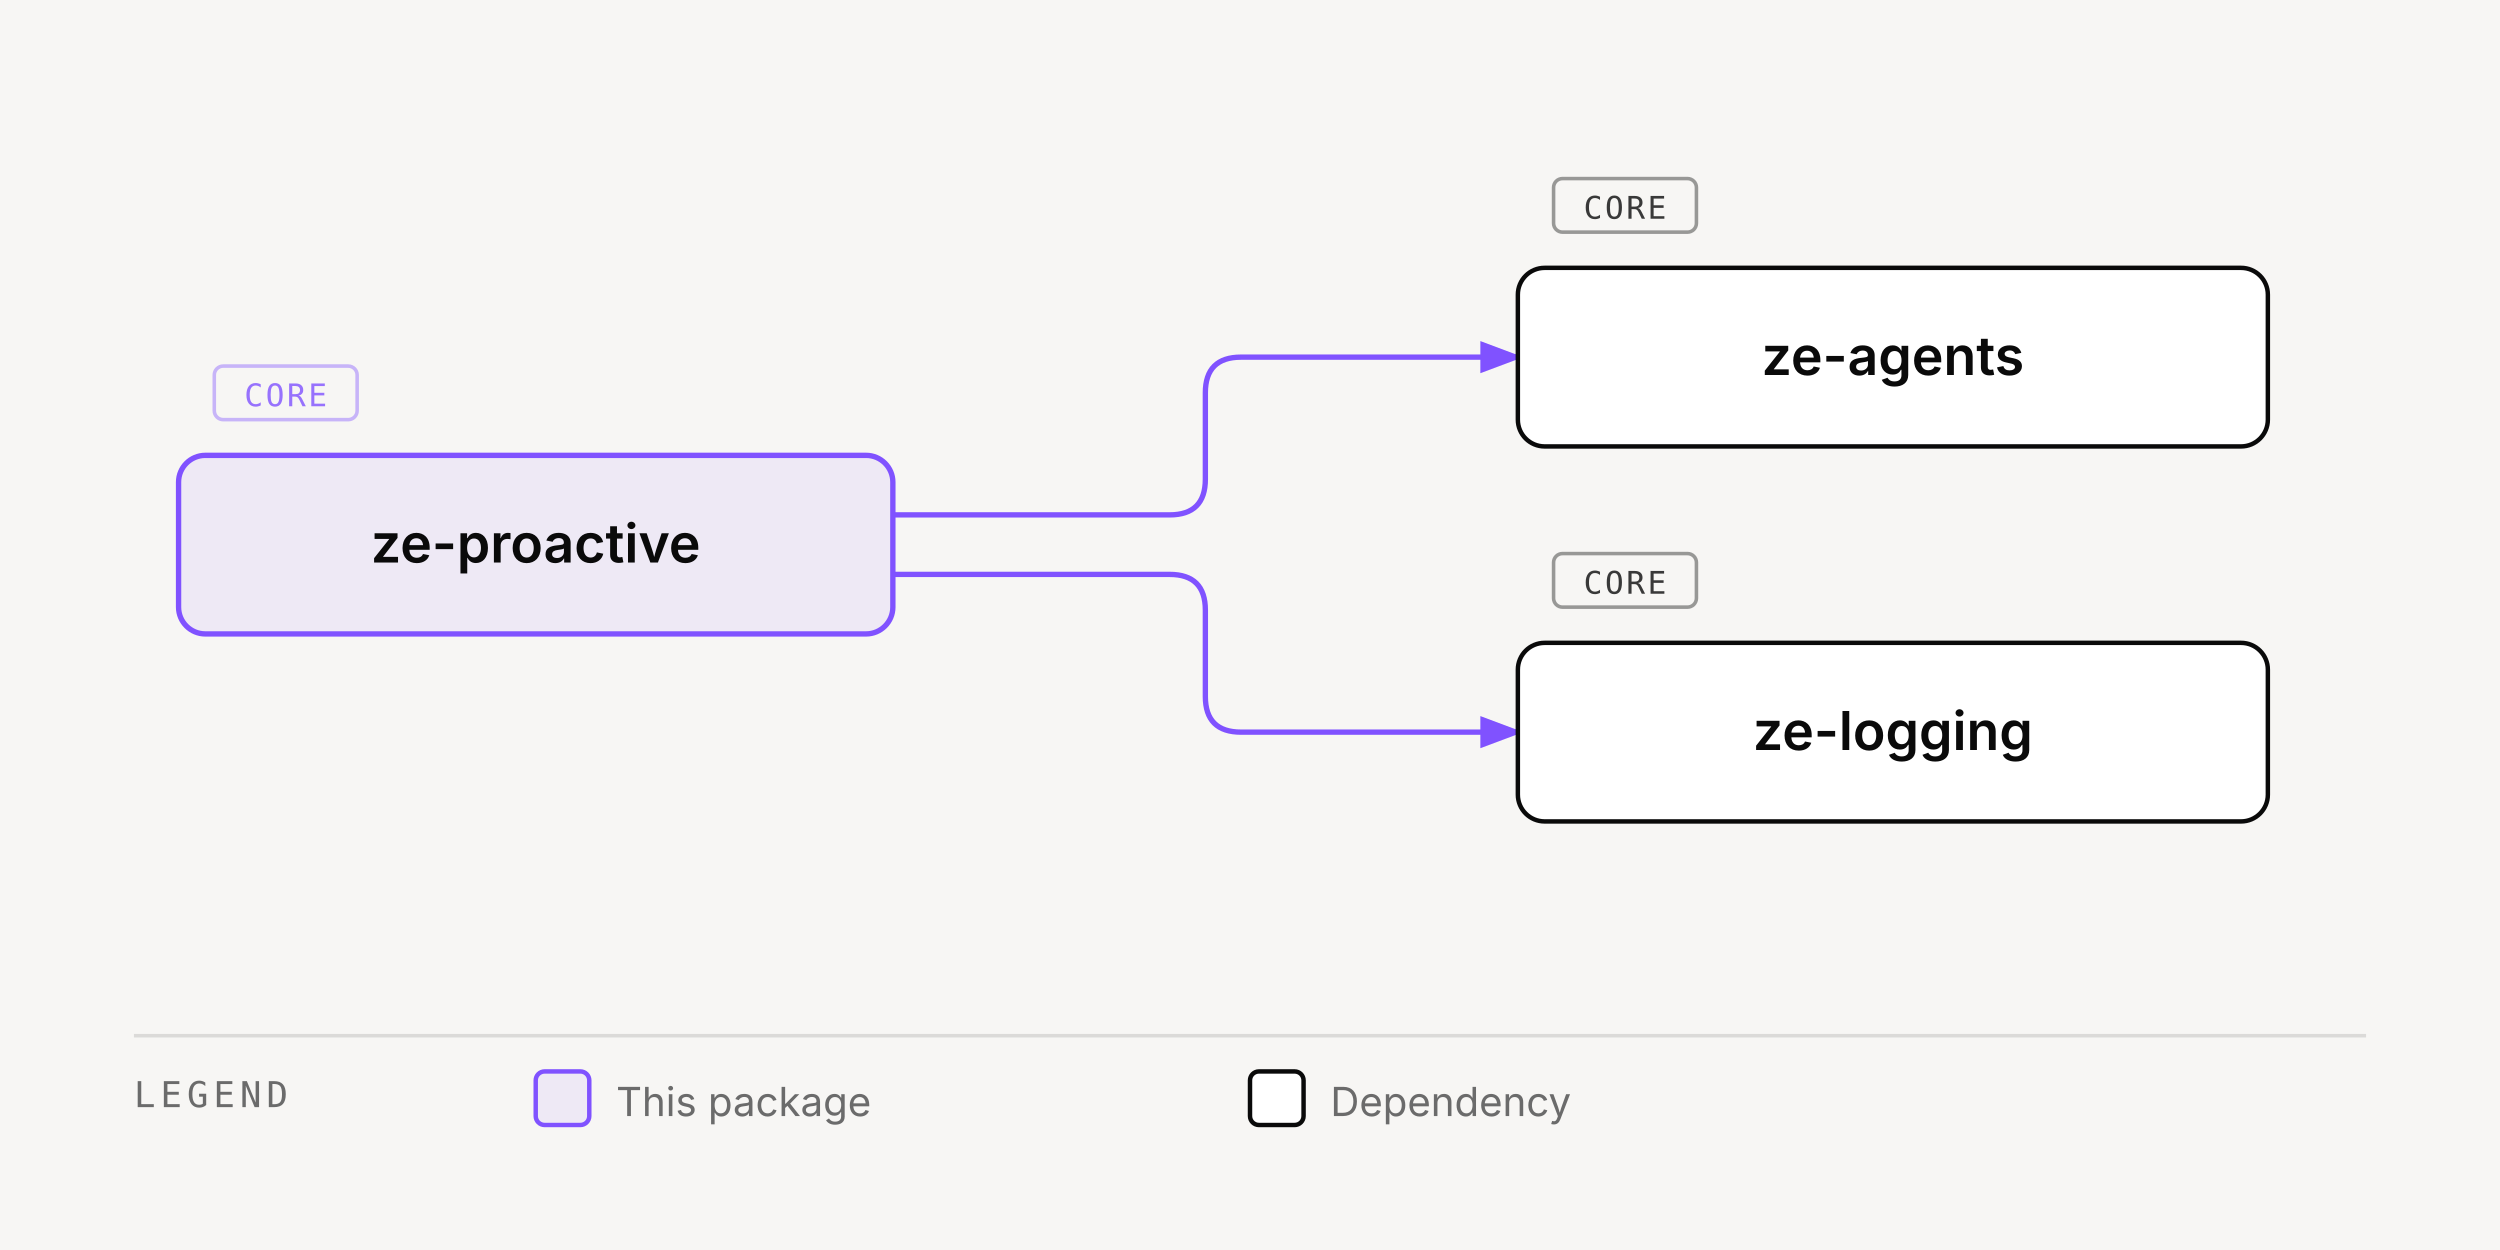
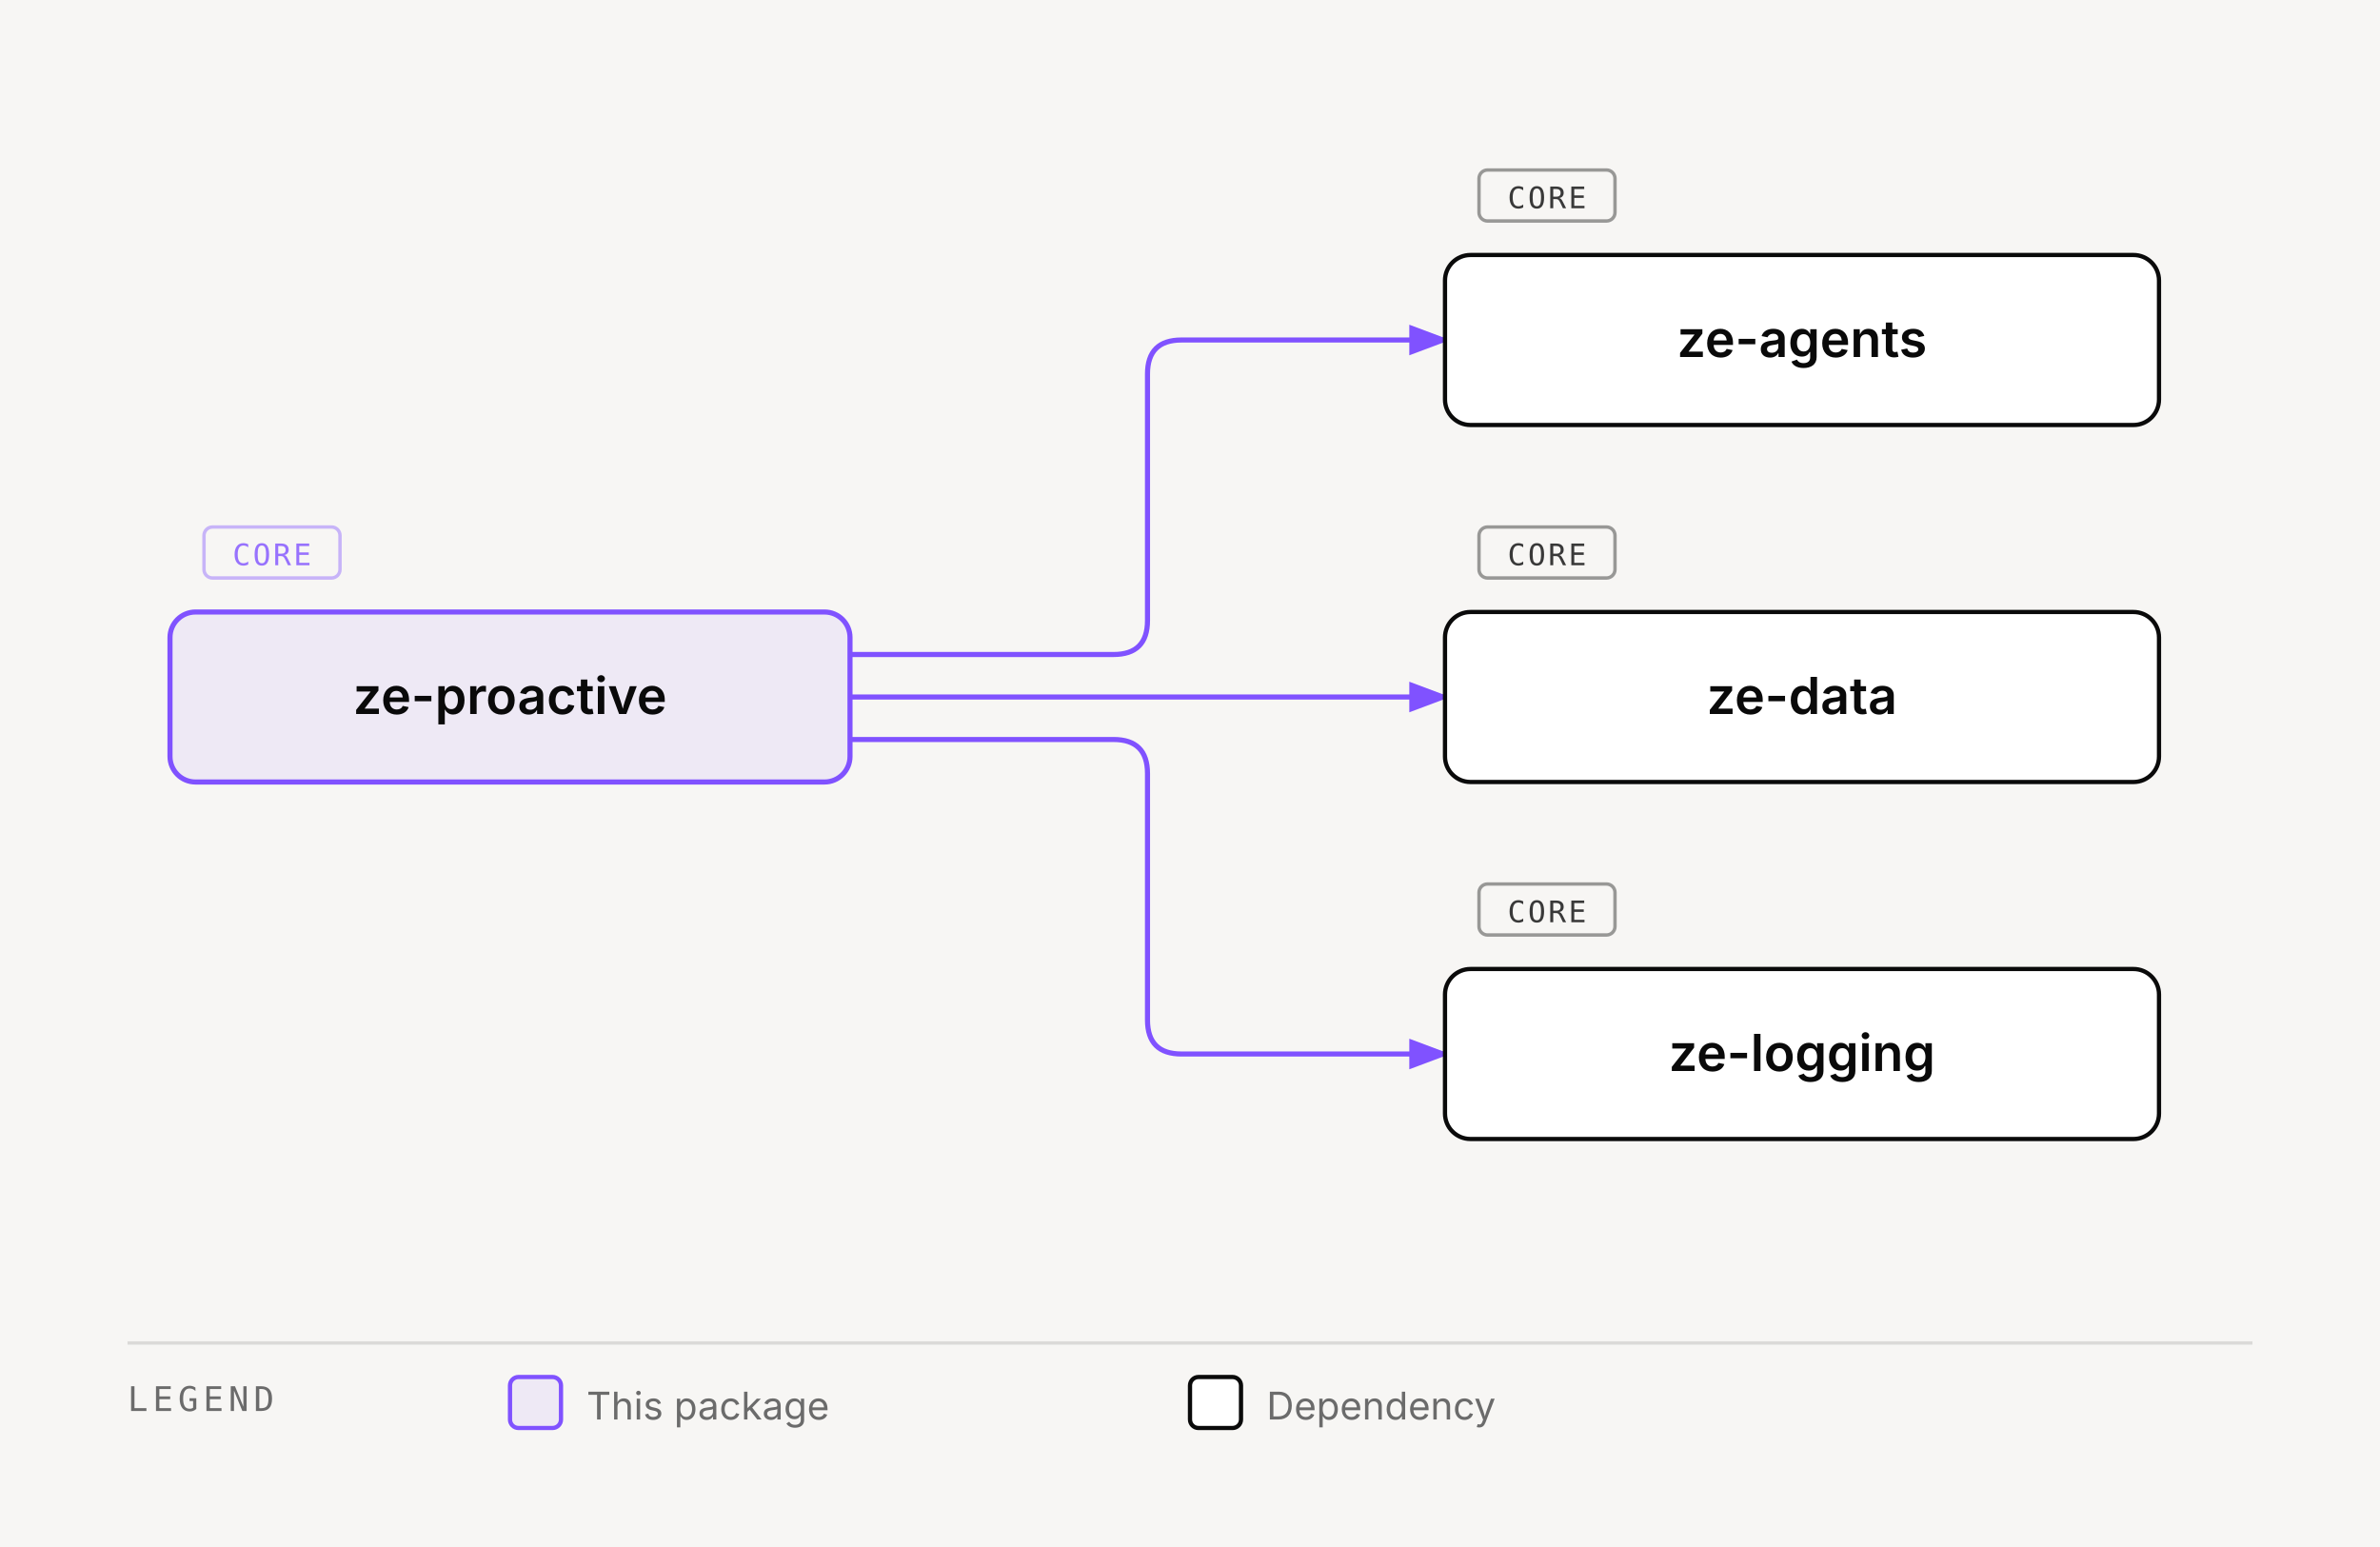
- <svg xmlns="http://www.w3.org/2000/svg" viewBox="0 0 560 280" role="img" aria-labelledby="dependencies-title dependencies-desc">
+ <svg xmlns="http://www.w3.org/2000/svg" viewBox="0 0 560 364" role="img" aria-labelledby="dependencies-title dependencies-desc">
  <defs>
    <marker id="arrow" markerWidth="8" markerHeight="6" refX="7" refY="3" orient="auto">
      <polygon points="0 0, 8 3, 0 6" fill="#6b6b6b" />
    </marker>
    <marker id="arrow-accent" markerWidth="8" markerHeight="6" refX="7" refY="3" orient="auto">
      <polygon points="0 0, 8 3, 0 6" fill="#8052ff" />
    </marker>
  </defs>
  <rect width="100%" height="100%" fill="#f7f6f4" />
-   <path d="M 200,115.333 H 262.0 Q 270.0,115.333 270.0,107.333 V 88.0 Q 270.0,80.0 278.0,80.0 H 340" fill="none" stroke="#8052ff" stroke-width="1.2" marker-end="url(#arrow-accent)" />
-   <path d="M 200,128.667 H 262.0 Q 270.0,128.667 270.0,136.667 V 156.0 Q 270.0,164.0 278.0,164.0 H 340" fill="none" stroke="#8052ff" stroke-width="1.2" marker-end="url(#arrow-accent)" />
-   <rect x="48" y="82.0" width="32" height="12" rx="2" fill="#f7f6f4" />
-   <rect x="48" y="82.0" width="32" height="12" rx="2" fill="transparent" stroke="#8052ff" stroke-opacity="0.4" stroke-width="0.8" />
-   <text x="64" y="91.0" fill="#8052ff" fill-opacity="0.8" font-size="7" font-family="'Geist Mono', monospace" text-anchor="middle" letter-spacing="0.08em">CORE</text>
-   <rect x="40" y="102.0" width="160" height="40" rx="6" fill="#f7f6f4" />
-   <rect x="40" y="102.0" width="160" height="40" rx="6" fill="rgba(128,82,255,0.08)" stroke="#8052ff" stroke-width="1.2" />
-   <text x="120.0" y="126.0" fill="#0a0a0a" font-size="12" font-weight="600" font-family="'Inter', sans-serif" text-anchor="middle">ze-proactive</text>
+   <path d="M 200,154.0 H 262.0 Q 270.0,154.0 270.0,146.0 V 88.0 Q 270.0,80.0 278.0,80.0 H 340" fill="none" stroke="#8052ff" stroke-width="1.2" marker-end="url(#arrow-accent)" />
+   <path d="M 200,164.0 H 340" fill="none" stroke="#8052ff" stroke-width="1.2" marker-end="url(#arrow-accent)" />
+   <path d="M 200,174.0 H 262.0 Q 270.0,174.0 270.0,182.0 V 240.0 Q 270.0,248.0 278.0,248.0 H 340" fill="none" stroke="#8052ff" stroke-width="1.2" marker-end="url(#arrow-accent)" />
+   <rect x="48" y="124.0" width="32" height="12" rx="2" fill="#f7f6f4" />
+   <rect x="48" y="124.0" width="32" height="12" rx="2" fill="transparent" stroke="#8052ff" stroke-opacity="0.4" stroke-width="0.8" />
+   <text x="64" y="133.0" fill="#8052ff" fill-opacity="0.8" font-size="7" font-family="'Geist Mono', monospace" text-anchor="middle" letter-spacing="0.08em">CORE</text>
+   <rect x="40" y="144.0" width="160" height="40" rx="6" fill="#f7f6f4" />
+   <rect x="40" y="144.0" width="160" height="40" rx="6" fill="rgba(128,82,255,0.08)" stroke="#8052ff" stroke-width="1.2" />
+   <text x="120.0" y="168.0" fill="#0a0a0a" font-size="12" font-weight="600" font-family="'Inter', sans-serif" text-anchor="middle">ze-proactive</text>
  <rect x="348" y="40" width="32" height="12" rx="2" fill="#f7f6f4" />
  <rect x="348" y="40" width="32" height="12" rx="2" fill="transparent" stroke="#0a0a0a" stroke-opacity="0.4" stroke-width="0.8" />
  <text x="364" y="49" fill="#0a0a0a" fill-opacity="0.8" font-size="7" font-family="'Geist Mono', monospace" text-anchor="middle" letter-spacing="0.08em">CORE</text>
  <rect x="340" y="60" width="168" height="40" rx="6" fill="#f7f6f4" />
  <rect x="340" y="60" width="168" height="40" rx="6" fill="#ffffff" stroke="#0a0a0a" stroke-width="1" />
  <text x="424.0" y="84.0" fill="#0a0a0a" font-size="12" font-weight="600" font-family="'Inter', sans-serif" text-anchor="middle">ze-agents</text>
  <rect x="348" y="124" width="32" height="12" rx="2" fill="#f7f6f4" />
  <rect x="348" y="124" width="32" height="12" rx="2" fill="transparent" stroke="#0a0a0a" stroke-opacity="0.4" stroke-width="0.8" />
  <text x="364" y="133" fill="#0a0a0a" fill-opacity="0.8" font-size="7" font-family="'Geist Mono', monospace" text-anchor="middle" letter-spacing="0.08em">CORE</text>
  <rect x="340" y="144" width="168" height="40" rx="6" fill="#f7f6f4" />
  <rect x="340" y="144" width="168" height="40" rx="6" fill="#ffffff" stroke="#0a0a0a" stroke-width="1" />
-   <text x="424.0" y="168.0" fill="#0a0a0a" font-size="12" font-weight="600" font-family="'Inter', sans-serif" text-anchor="middle">ze-logging</text>
-   <line x1="30" y1="232" x2="530" y2="232" stroke="rgba(10,10,10,0.12)" stroke-width="0.8" />
-   <text x="30" y="248" fill="#6b6b6b" font-size="8" font-family="'Geist Mono', monospace" letter-spacing="0.14em">LEGEND</text>
-   <rect x="120" y="240" width="12" height="12" rx="2" fill="rgba(128,82,255,0.08)" stroke="#8052ff" stroke-width="1" />
-   <text x="138" y="250" fill="#6b6b6b" font-size="9" font-family="'Inter', sans-serif">This package</text>
-   <rect x="280" y="240" width="12" height="12" rx="2" fill="#ffffff" stroke="#0a0a0a" stroke-width="1" />
-   <text x="298" y="250" fill="#6b6b6b" font-size="9" font-family="'Inter', sans-serif">Dependency</text>
+   <text x="424.0" y="168.0" fill="#0a0a0a" font-size="12" font-weight="600" font-family="'Inter', sans-serif" text-anchor="middle">ze-data</text>
+   <rect x="348" y="208" width="32" height="12" rx="2" fill="#f7f6f4" />
+   <rect x="348" y="208" width="32" height="12" rx="2" fill="transparent" stroke="#0a0a0a" stroke-opacity="0.4" stroke-width="0.8" />
+   <text x="364" y="217" fill="#0a0a0a" fill-opacity="0.8" font-size="7" font-family="'Geist Mono', monospace" text-anchor="middle" letter-spacing="0.08em">CORE</text>
+   <rect x="340" y="228" width="168" height="40" rx="6" fill="#f7f6f4" />
+   <rect x="340" y="228" width="168" height="40" rx="6" fill="#ffffff" stroke="#0a0a0a" stroke-width="1" />
+   <text x="424.0" y="252.0" fill="#0a0a0a" font-size="12" font-weight="600" font-family="'Inter', sans-serif" text-anchor="middle">ze-logging</text>
+   <line x1="30" y1="316" x2="530" y2="316" stroke="rgba(10,10,10,0.12)" stroke-width="0.8" />
+   <text x="30" y="332" fill="#6b6b6b" font-size="8" font-family="'Geist Mono', monospace" letter-spacing="0.14em">LEGEND</text>
+   <rect x="120" y="324" width="12" height="12" rx="2" fill="rgba(128,82,255,0.08)" stroke="#8052ff" stroke-width="1" />
+   <text x="138" y="334" fill="#6b6b6b" font-size="9" font-family="'Inter', sans-serif">This package</text>
+   <rect x="280" y="324" width="12" height="12" rx="2" fill="#ffffff" stroke="#0a0a0a" stroke-width="1" />
+   <text x="298" y="334" fill="#6b6b6b" font-size="9" font-family="'Inter', sans-serif">Dependency</text>
</svg>
